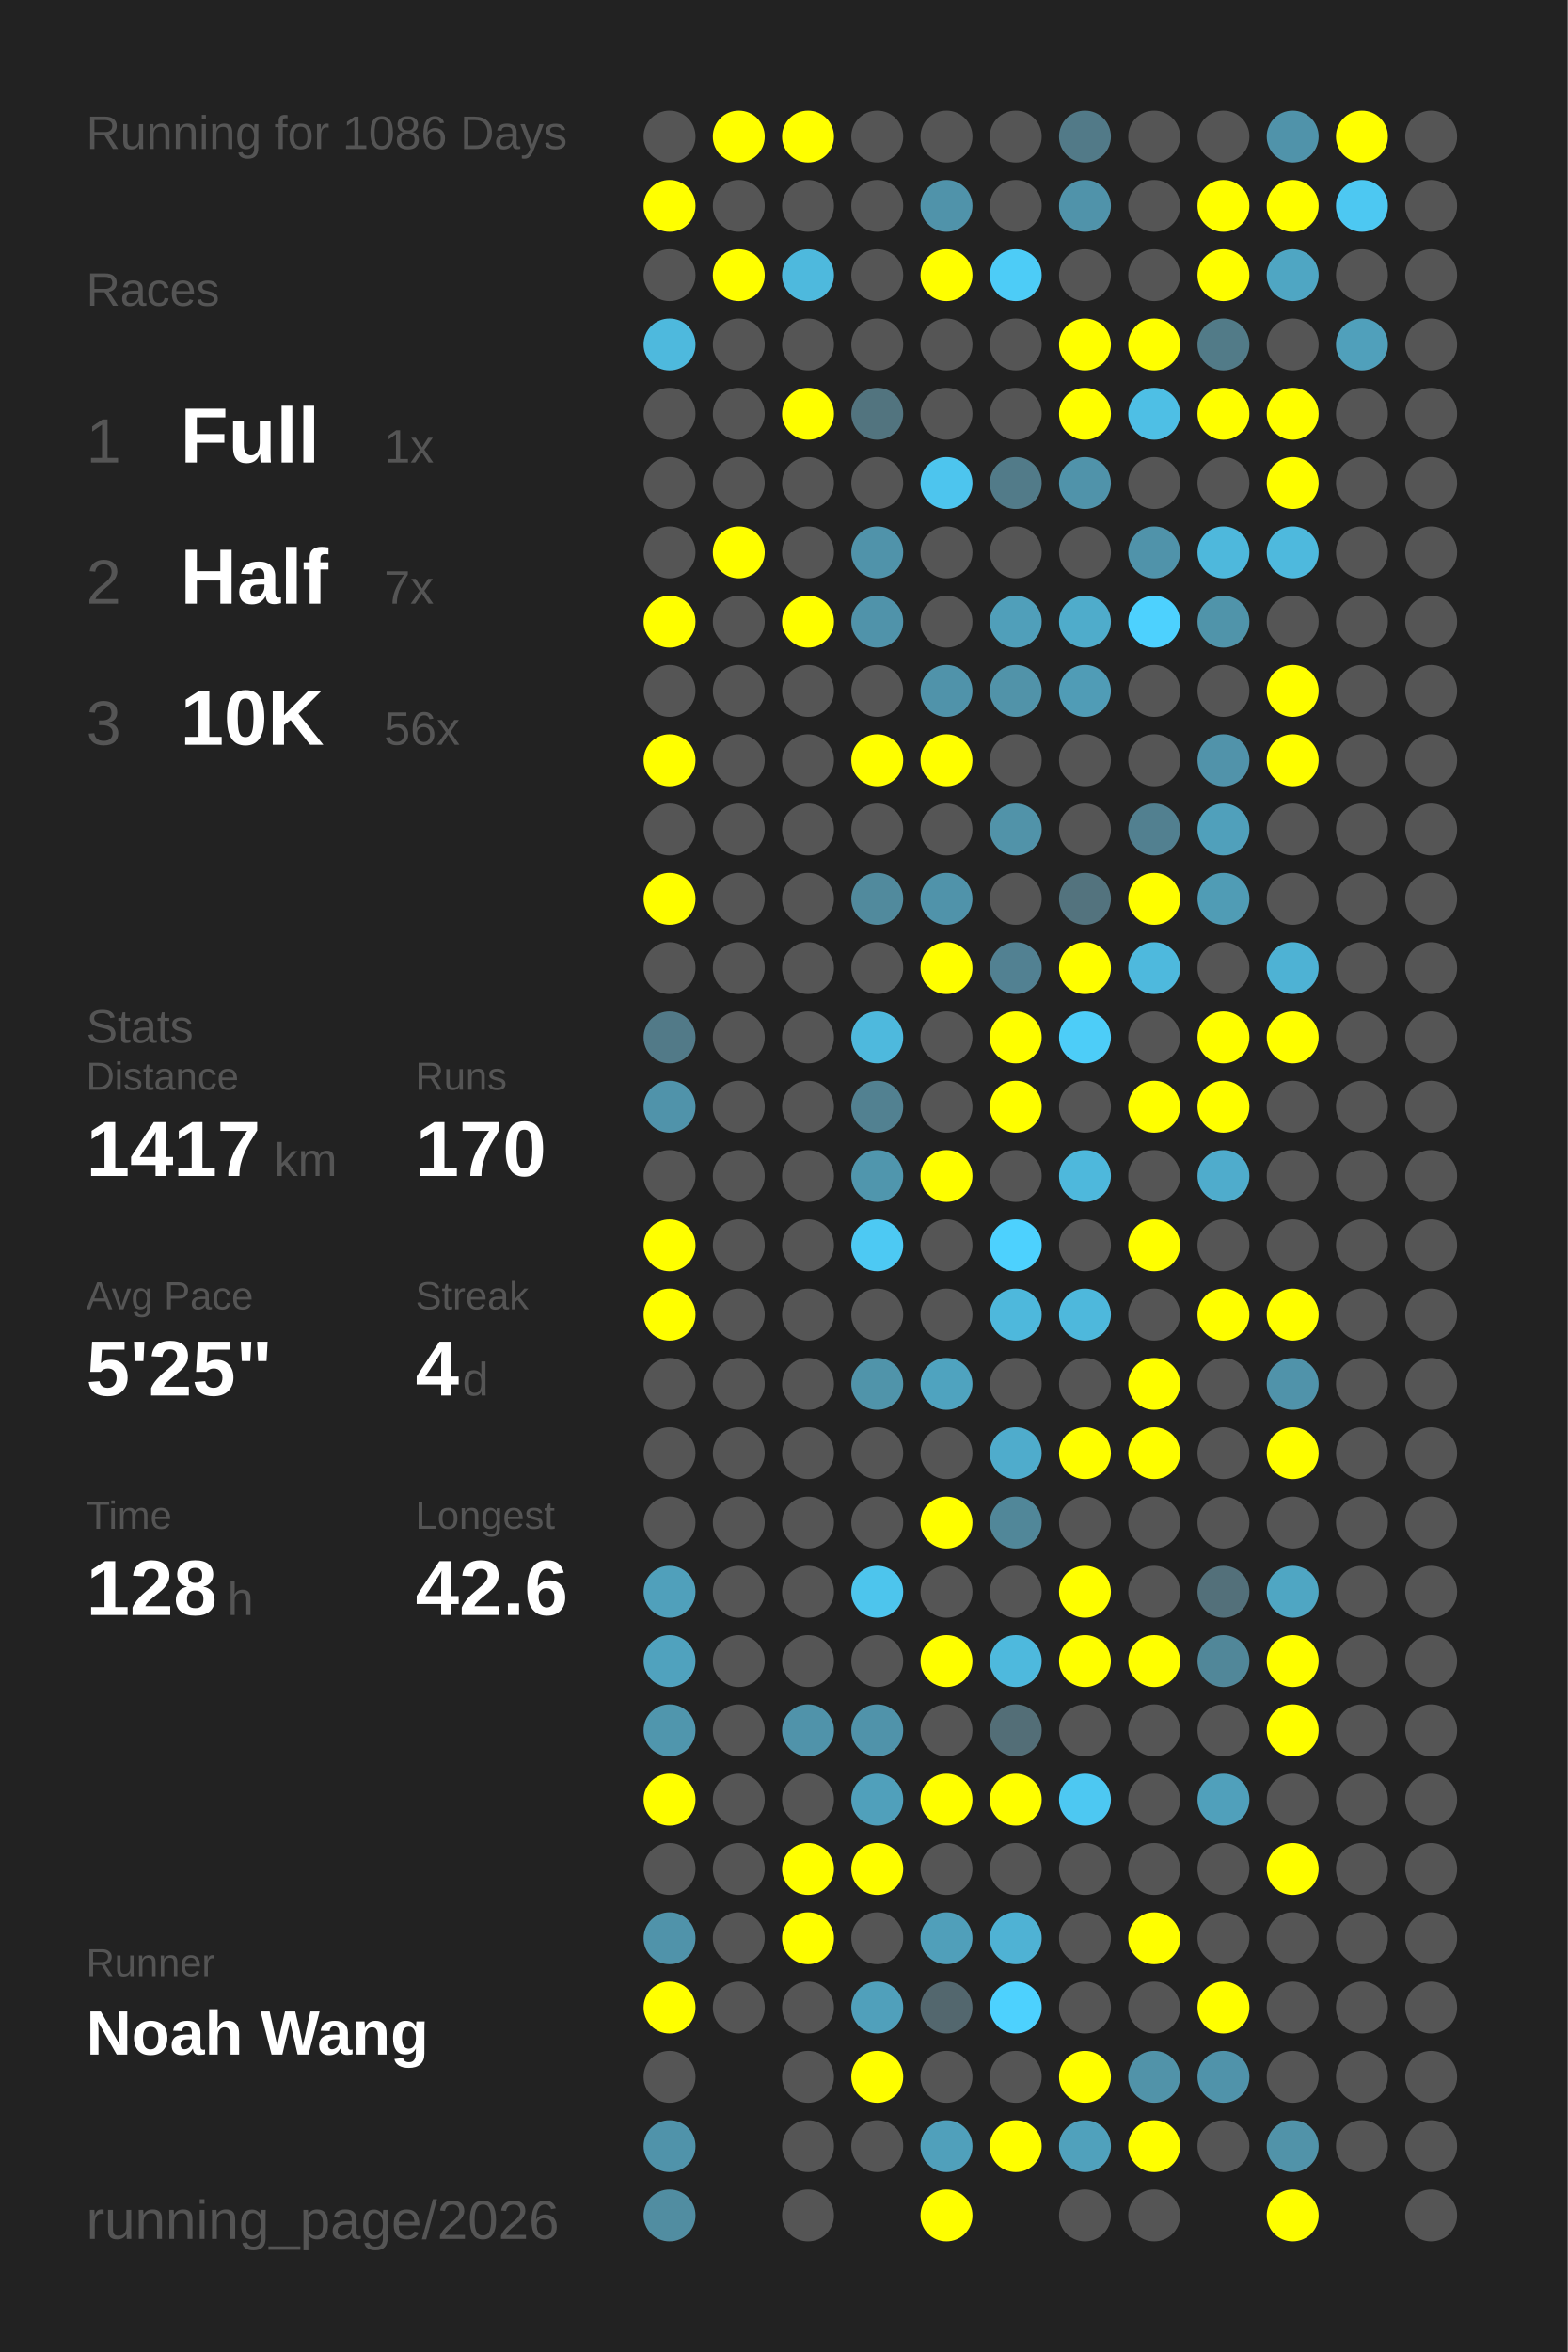
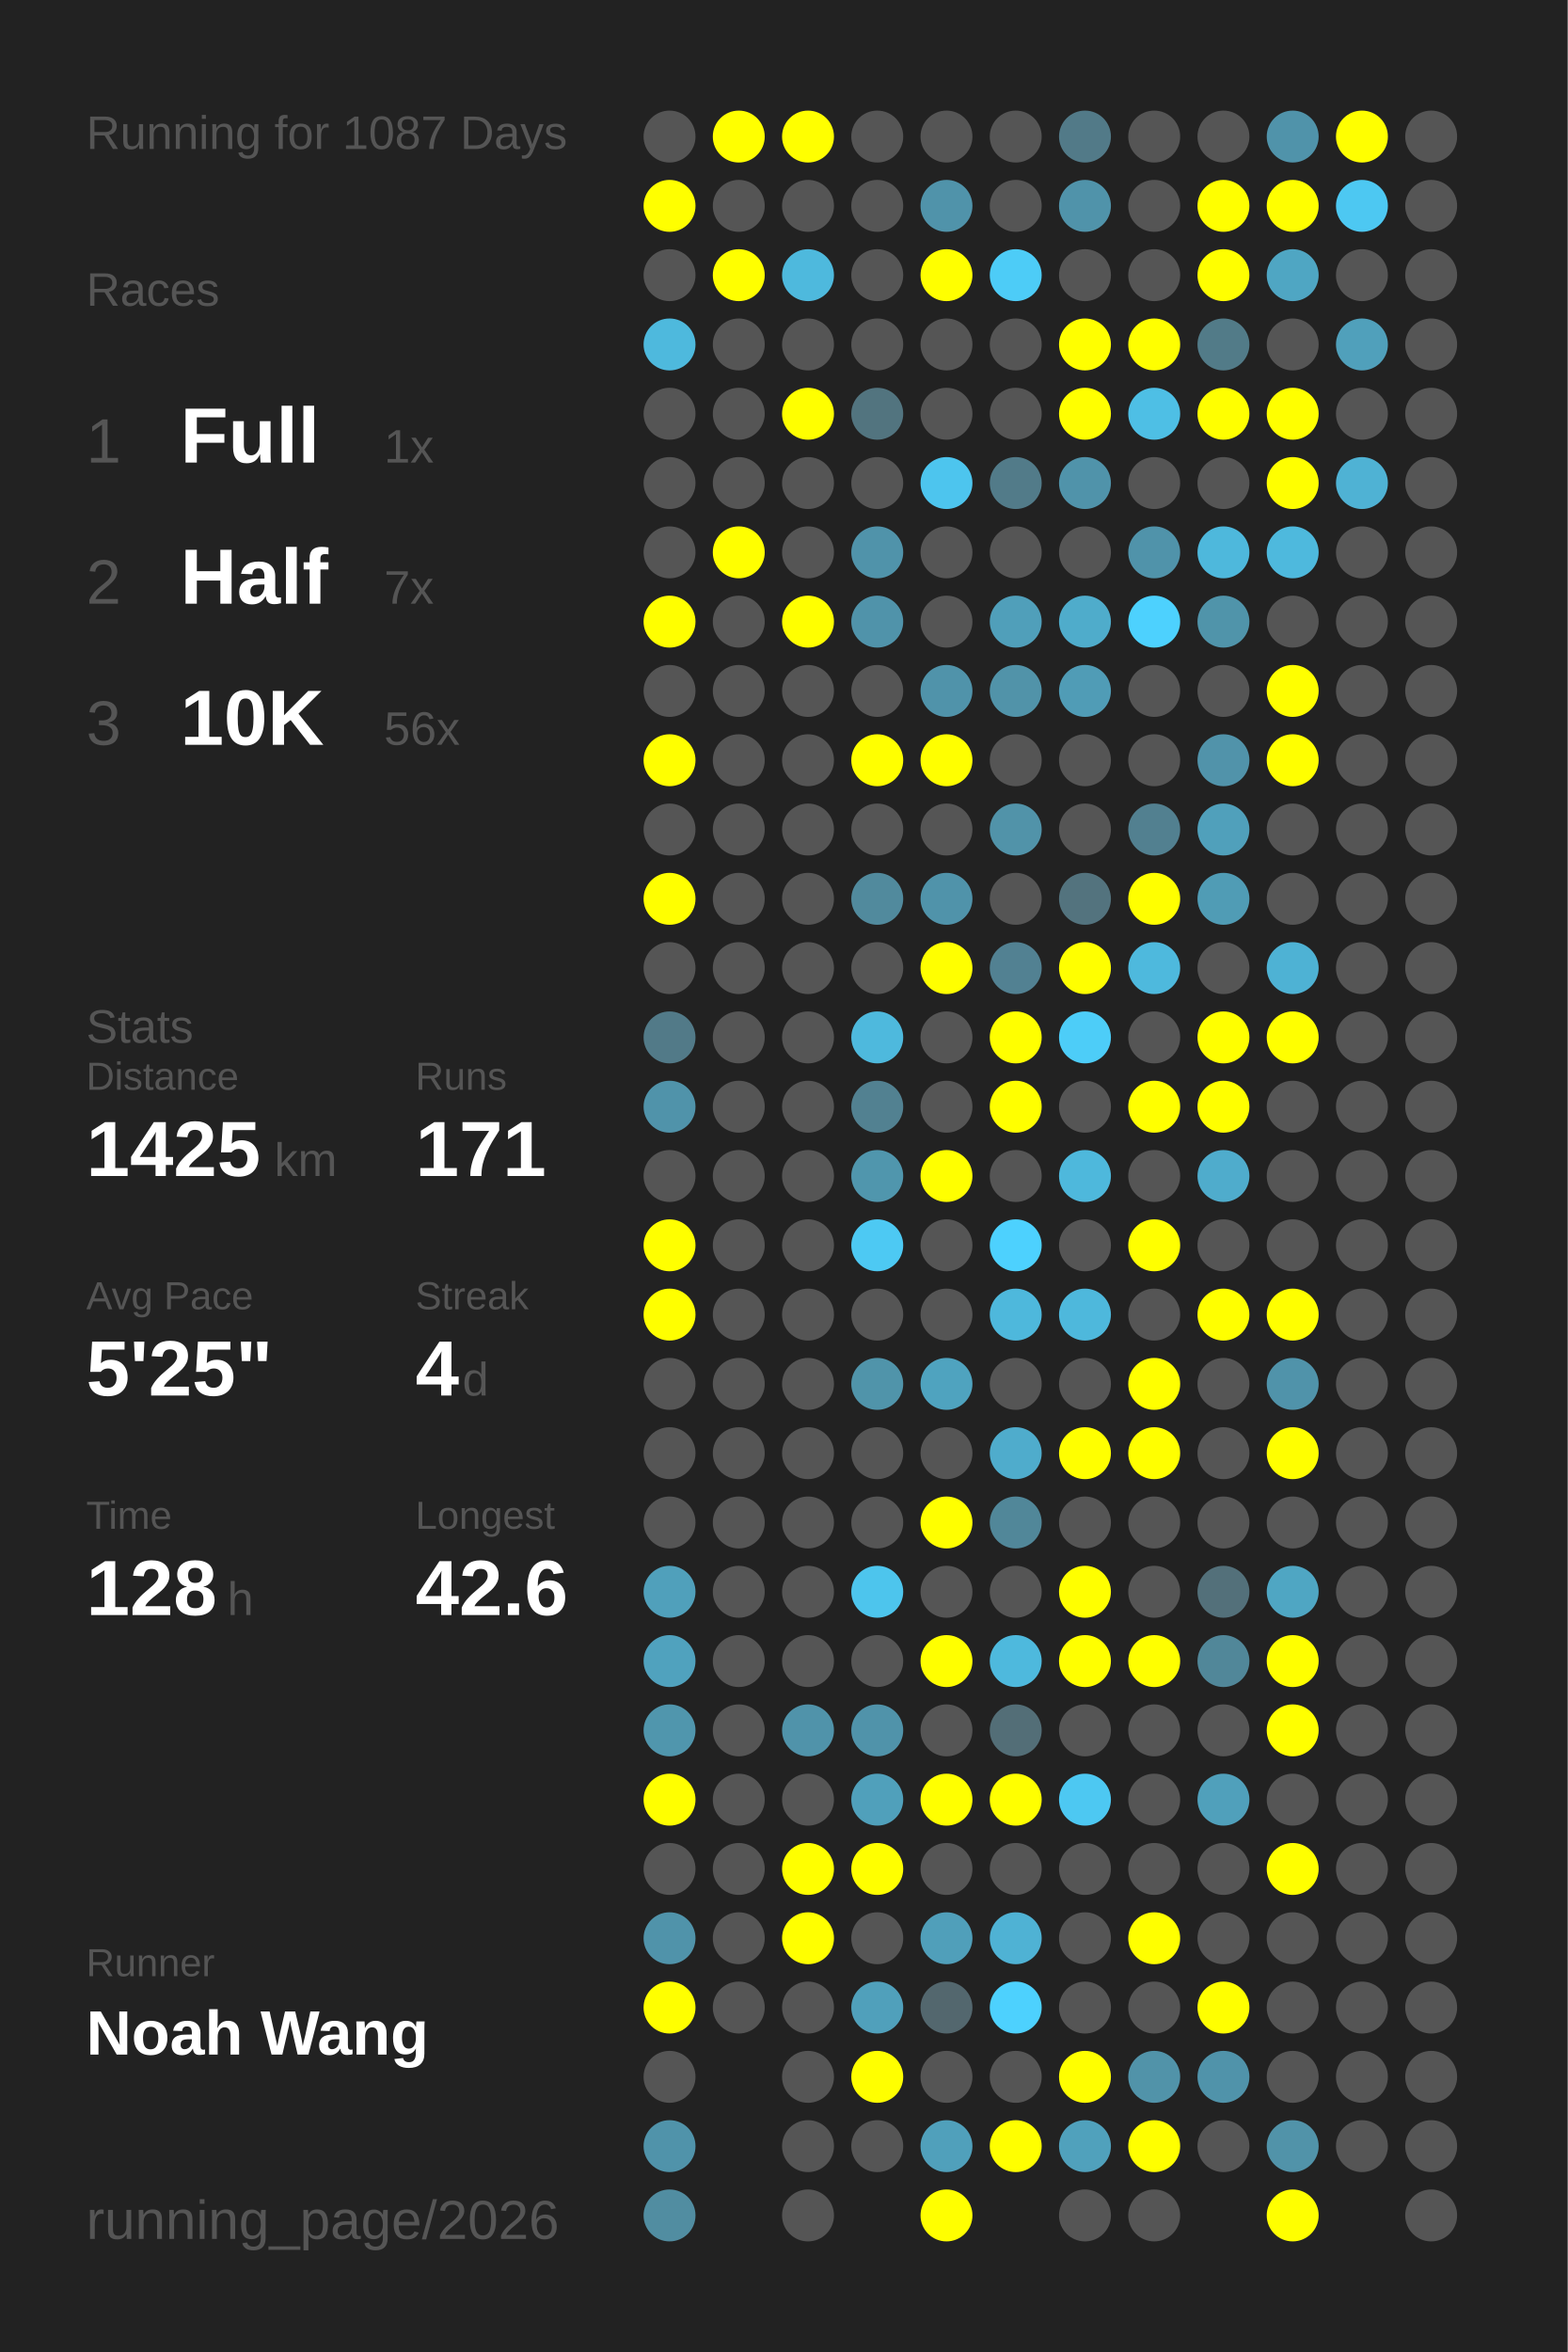
<svg xmlns="http://www.w3.org/2000/svg" baseProfile="full" height="300mm" version="1.1" viewBox="0,0,200,300" width="200mm">
  <defs />
  <rect fill="#222222" height="300" width="200" x="0" y="0" />
-   <text fill="#555555" style="font-size:6px; font-family:Arial;" x="11" y="19">Running for 1086 Days</text>
+   <text fill="#555555" style="font-size:6px; font-family:Arial;" x="11" y="19">Running for 1087 Days</text>
  <text fill="#555555" style="font-size:6px; font-family:Arial;" x="11" y="39">Races</text>
  <text fill="#555555" style="font-size:8px; font-family:Arial;" x="11" y="59">1</text>
  <text fill="#FFFFFF" style="font-size:10px; font-family:Arial; font-weight:bold;" x="23" y="59">Full</text>
  <text fill="#555555" style="font-size:6px; font-family:Arial;" x="49" y="59">1x</text>
  <text fill="#555555" style="font-size:8px; font-family:Arial;" x="11" y="77">2</text>
  <text fill="#FFFFFF" style="font-size:10px; font-family:Arial; font-weight:bold;" x="23" y="77">Half</text>
  <text fill="#555555" style="font-size:6px; font-family:Arial;" x="49" y="77">7x</text>
  <text fill="#555555" style="font-size:8px; font-family:Arial;" x="11" y="95">3</text>
  <text fill="#FFFFFF" style="font-size:10px; font-family:Arial; font-weight:bold;" x="23" y="95">10K</text>
  <text fill="#555555" style="font-size:6px; font-family:Arial;" x="49" y="95">56x</text>
  <text fill="#555555" style="font-size:6px; font-family:Arial;" x="11" y="133">Stats</text>
  <text fill="#555555" style="font-size:5px; font-family:Arial;" x="11" y="139">Distance</text>
-   <text fill="#FFFFFF" style="font-size:10px; font-family:Arial; font-weight:bold;" x="11" y="150">1417</text>
+   <text fill="#FFFFFF" style="font-size:10px; font-family:Arial; font-weight:bold;" x="11" y="150">1425</text>
  <text fill="#555555" style="font-size:6px; font-family:Arial;" x="35" y="150">km</text>
  <text fill="#555555" style="font-size:5px; font-family:Arial;" x="53" y="139">Runs</text>
-   <text fill="#FFFFFF" style="font-size:10px; font-family:Arial; font-weight:bold;" x="53" y="150">170</text>
+   <text fill="#FFFFFF" style="font-size:10px; font-family:Arial; font-weight:bold;" x="53" y="150">171</text>
  <text fill="#555555" style="font-size:5px; font-family:Arial;" x="11" y="167">Avg Pace</text>
  <text fill="#FFFFFF" style="font-size:10px; font-family:Arial; font-weight:bold;" x="11" y="178">5'25"</text>
  <text fill="#555555" style="font-size:5px; font-family:Arial;" x="53" y="167">Streak</text>
  <text fill="#FFFFFF" style="font-size:10px; font-family:Arial; font-weight:bold;" x="53" y="178">4</text>
  <text fill="#555555" style="font-size:6px; font-family:Arial;" x="59" y="178">d</text>
  <text fill="#555555" style="font-size:5px; font-family:Arial;" x="11" y="195">Time</text>
  <text fill="#FFFFFF" style="font-size:10px; font-family:Arial; font-weight:bold;" x="11" y="206">128</text>
  <text fill="#555555" style="font-size:6px; font-family:Arial;" x="29" y="206">h</text>
  <text fill="#555555" style="font-size:5px; font-family:Arial;" x="53" y="195">Longest</text>
  <text fill="#FFFFFF" style="font-size:10px; font-family:Arial; font-weight:bold;" x="53" y="206">42.6</text>
  <text fill="#555555" style="font-size:5px; font-family:Arial;" x="11" y="252.065">Runner</text>
  <text fill="#FFFFFF" style="font-size:8px; font-family:Arial; font-weight:bold;" x="11" y="262.065">Noah Wang</text>
  <text fill="#555555" style="font-size:7px; font-family:Arial;" x="11" y="285.581">running_page/2026</text>
  <circle cx="85.417" cy="17.419" fill="#555555" r="3.312" />
  <circle cx="85.417" cy="26.258" fill="#FFFF00" r="3.312" />
  <circle cx="85.417" cy="35.097" fill="#555555" r="3.312" />
  <circle cx="85.417" cy="43.935" fill="#4eb9dd" r="3.312" />
  <circle cx="85.417" cy="52.774" fill="#555555" r="3.312" />
  <circle cx="85.417" cy="61.613" fill="#555555" r="3.312" />
  <circle cx="85.417" cy="70.452" fill="#555555" r="3.312" />
  <circle cx="85.417" cy="79.29" fill="#FFFF00" r="3.312" />
  <circle cx="85.417" cy="88.129" fill="#555555" r="3.312" />
  <circle cx="85.417" cy="96.968" fill="#FFFF00" r="3.312" />
  <circle cx="85.417" cy="105.806" fill="#555555" r="3.312" />
  <circle cx="85.417" cy="114.645" fill="#FFFF00" r="3.312" />
  <circle cx="85.417" cy="123.484" fill="#555555" r="3.312" />
  <circle cx="85.417" cy="132.323" fill="#527a88" r="3.312" />
  <circle cx="85.417" cy="141.161" fill="#5093aa" r="3.312" />
  <circle cx="85.417" cy="150" fill="#555555" r="3.312" />
  <circle cx="85.417" cy="158.839" fill="#FFFF00" r="3.312" />
  <circle cx="85.417" cy="167.677" fill="#FFFF00" r="3.312" />
  <circle cx="85.417" cy="176.516" fill="#555555" r="3.312" />
  <circle cx="85.417" cy="185.355" fill="#555555" r="3.312" />
  <circle cx="85.417" cy="194.194" fill="#555555" r="3.312" />
  <circle cx="85.417" cy="203.032" fill="#50a0bb" r="3.312" />
  <circle cx="85.417" cy="211.871" fill="#50a2be" r="3.312" />
  <circle cx="85.417" cy="220.71" fill="#5096ad" r="3.312" />
  <circle cx="85.417" cy="229.548" fill="#FFFF00" r="3.312" />
  <circle cx="85.417" cy="238.387" fill="#555555" r="3.312" />
  <circle cx="85.417" cy="247.226" fill="#5093aa" r="3.312" />
  <circle cx="85.417" cy="256.065" fill="#FFFF00" r="3.312" />
  <circle cx="85.417" cy="264.903" fill="#555555" r="3.312" />
  <circle cx="85.417" cy="273.742" fill="#5093aa" r="3.312" />
  <circle cx="85.417" cy="282.581" fill="#518da1" r="3.312" />
  <circle cx="94.25" cy="17.419" fill="#FFFF00" r="3.312" />
  <circle cx="94.25" cy="26.258" fill="#555555" r="3.312" />
  <circle cx="94.25" cy="35.097" fill="#FFFF00" r="3.312" />
  <circle cx="94.25" cy="43.935" fill="#555555" r="3.312" />
  <circle cx="94.25" cy="52.774" fill="#555555" r="3.312" />
  <circle cx="94.25" cy="61.613" fill="#555555" r="3.312" />
  <circle cx="94.25" cy="70.452" fill="#FFFF00" r="3.312" />
  <circle cx="94.25" cy="79.29" fill="#555555" r="3.312" />
  <circle cx="94.25" cy="88.129" fill="#555555" r="3.312" />
  <circle cx="94.25" cy="96.968" fill="#555555" r="3.312" />
  <circle cx="94.25" cy="105.806" fill="#555555" r="3.312" />
  <circle cx="94.25" cy="114.645" fill="#555555" r="3.312" />
  <circle cx="94.25" cy="123.484" fill="#555555" r="3.312" />
  <circle cx="94.25" cy="132.323" fill="#555555" r="3.312" />
  <circle cx="94.25" cy="141.161" fill="#555555" r="3.312" />
  <circle cx="94.25" cy="150" fill="#555555" r="3.312" />
  <circle cx="94.25" cy="158.839" fill="#555555" r="3.312" />
  <circle cx="94.25" cy="167.677" fill="#555555" r="3.312" />
  <circle cx="94.25" cy="176.516" fill="#555555" r="3.312" />
  <circle cx="94.25" cy="185.355" fill="#555555" r="3.312" />
  <circle cx="94.25" cy="194.194" fill="#555555" r="3.312" />
  <circle cx="94.25" cy="203.032" fill="#555555" r="3.312" />
  <circle cx="94.25" cy="211.871" fill="#555555" r="3.312" />
  <circle cx="94.25" cy="220.71" fill="#555555" r="3.312" />
  <circle cx="94.25" cy="229.548" fill="#555555" r="3.312" />
  <circle cx="94.25" cy="238.387" fill="#555555" r="3.312" />
  <circle cx="94.25" cy="247.226" fill="#555555" r="3.312" />
  <circle cx="94.25" cy="256.065" fill="#555555" r="3.312" />
  <circle cx="103.083" cy="17.419" fill="#FFFF00" r="3.312" />
  <circle cx="103.083" cy="26.258" fill="#555555" r="3.312" />
  <circle cx="103.083" cy="35.097" fill="#4eb9dd" r="3.312" />
  <circle cx="103.083" cy="43.935" fill="#555555" r="3.312" />
  <circle cx="103.083" cy="52.774" fill="#FFFF00" r="3.312" />
  <circle cx="103.083" cy="61.613" fill="#555555" r="3.312" />
  <circle cx="103.083" cy="70.452" fill="#555555" r="3.312" />
  <circle cx="103.083" cy="79.29" fill="#FFFF00" r="3.312" />
  <circle cx="103.083" cy="88.129" fill="#555555" r="3.312" />
  <circle cx="103.083" cy="96.968" fill="#555555" r="3.312" />
  <circle cx="103.083" cy="105.806" fill="#555555" r="3.312" />
  <circle cx="103.083" cy="114.645" fill="#555555" r="3.312" />
  <circle cx="103.083" cy="123.484" fill="#555555" r="3.312" />
  <circle cx="103.083" cy="132.323" fill="#555555" r="3.312" />
  <circle cx="103.083" cy="141.161" fill="#555555" r="3.312" />
  <circle cx="103.083" cy="150" fill="#555555" r="3.312" />
  <circle cx="103.083" cy="158.839" fill="#555555" r="3.312" />
  <circle cx="103.083" cy="167.677" fill="#555555" r="3.312" />
  <circle cx="103.083" cy="176.516" fill="#555555" r="3.312" />
  <circle cx="103.083" cy="185.355" fill="#555555" r="3.312" />
  <circle cx="103.083" cy="194.194" fill="#555555" r="3.312" />
  <circle cx="103.083" cy="203.032" fill="#555555" r="3.312" />
  <circle cx="103.083" cy="211.871" fill="#555555" r="3.312" />
  <circle cx="103.083" cy="220.71" fill="#5093aa" r="3.312" />
  <circle cx="103.083" cy="229.548" fill="#555555" r="3.312" />
  <circle cx="103.083" cy="238.387" fill="#FFFF00" r="3.312" />
  <circle cx="103.083" cy="247.226" fill="#FFFF00" r="3.312" />
  <circle cx="103.083" cy="256.065" fill="#555555" r="3.312" />
  <circle cx="103.083" cy="264.903" fill="#555555" r="3.312" />
  <circle cx="103.083" cy="273.742" fill="#555555" r="3.312" />
  <circle cx="103.083" cy="282.581" fill="#555555" r="3.312" />
  <circle cx="111.917" cy="17.419" fill="#555555" r="3.312" />
  <circle cx="111.917" cy="26.258" fill="#555555" r="3.312" />
  <circle cx="111.917" cy="35.097" fill="#555555" r="3.312" />
  <circle cx="111.917" cy="43.935" fill="#555555" r="3.312" />
  <circle cx="111.917" cy="52.774" fill="#52747f" r="3.312" />
  <circle cx="111.917" cy="61.613" fill="#555555" r="3.312" />
  <circle cx="111.917" cy="70.452" fill="#5093aa" r="3.312" />
  <circle cx="111.917" cy="79.29" fill="#5093aa" r="3.312" />
  <circle cx="111.917" cy="88.129" fill="#555555" r="3.312" />
  <circle cx="111.917" cy="96.968" fill="#FFFF00" r="3.312" />
  <circle cx="111.917" cy="105.806" fill="#555555" r="3.312" />
  <circle cx="111.917" cy="114.645" fill="#518a9d" r="3.312" />
  <circle cx="111.917" cy="123.484" fill="#555555" r="3.312" />
  <circle cx="111.917" cy="132.323" fill="#4eb9dd" r="3.312" />
  <circle cx="111.917" cy="141.161" fill="#528191" r="3.312" />
  <circle cx="111.917" cy="150" fill="#5096ad" r="3.312" />
  <circle cx="111.917" cy="158.839" fill="#4dc9f3" r="3.312" />
  <circle cx="111.917" cy="167.677" fill="#555555" r="3.312" />
  <circle cx="111.917" cy="176.516" fill="#5094aa" r="3.312" />
  <circle cx="111.917" cy="185.355" fill="#555555" r="3.312" />
  <circle cx="111.917" cy="194.194" fill="#555555" r="3.312" />
  <circle cx="111.917" cy="203.032" fill="#4dc5ed" r="3.312" />
  <circle cx="111.917" cy="211.871" fill="#555555" r="3.312" />
  <circle cx="111.917" cy="220.71" fill="#5093aa" r="3.312" />
  <circle cx="111.917" cy="229.548" fill="#50a0bb" r="3.312" />
  <circle cx="111.917" cy="238.387" fill="#FFFF00" r="3.312" />
  <circle cx="111.917" cy="247.226" fill="#555555" r="3.312" />
  <circle cx="111.917" cy="256.065" fill="#50a0bb" r="3.312" />
  <circle cx="111.917" cy="264.903" fill="#FFFF00" r="3.312" />
  <circle cx="111.917" cy="273.742" fill="#555555" r="3.312" />
  <circle cx="120.75" cy="17.419" fill="#555555" r="3.312" />
  <circle cx="120.75" cy="26.258" fill="#5093aa" r="3.312" />
  <circle cx="120.75" cy="35.097" fill="#FFFF00" r="3.312" />
  <circle cx="120.75" cy="43.935" fill="#555555" r="3.312" />
  <circle cx="120.75" cy="52.774" fill="#555555" r="3.312" />
  <circle cx="120.75" cy="61.613" fill="#4dc5ee" r="3.312" />
  <circle cx="120.75" cy="70.452" fill="#555555" r="3.312" />
  <circle cx="120.75" cy="79.29" fill="#555555" r="3.312" />
  <circle cx="120.75" cy="88.129" fill="#5093aa" r="3.312" />
  <circle cx="120.75" cy="96.968" fill="#FFFF00" r="3.312" />
  <circle cx="120.75" cy="105.806" fill="#555555" r="3.312" />
  <circle cx="120.75" cy="114.645" fill="#5093aa" r="3.312" />
  <circle cx="120.75" cy="123.484" fill="#FFFF00" r="3.312" />
  <circle cx="120.75" cy="132.323" fill="#555555" r="3.312" />
  <circle cx="120.75" cy="141.161" fill="#555555" r="3.312" />
  <circle cx="120.75" cy="150" fill="#FFFF00" r="3.312" />
  <circle cx="120.75" cy="158.839" fill="#555555" r="3.312" />
  <circle cx="120.75" cy="167.677" fill="#555555" r="3.312" />
  <circle cx="120.75" cy="176.516" fill="#4fa3bf" r="3.312" />
  <circle cx="120.75" cy="185.355" fill="#555555" r="3.312" />
  <circle cx="120.75" cy="194.194" fill="#FFFF00" r="3.312" />
  <circle cx="120.75" cy="203.032" fill="#555555" r="3.312" />
  <circle cx="120.75" cy="211.871" fill="#FFFF00" r="3.312" />
  <circle cx="120.75" cy="220.71" fill="#555555" r="3.312" />
  <circle cx="120.75" cy="229.548" fill="#FFFF00" r="3.312" />
  <circle cx="120.75" cy="238.387" fill="#555555" r="3.312" />
  <circle cx="120.75" cy="247.226" fill="#509fba" r="3.312" />
  <circle cx="120.75" cy="256.065" fill="#53676e" r="3.312" />
  <circle cx="120.75" cy="264.903" fill="#555555" r="3.312" />
  <circle cx="120.75" cy="273.742" fill="#50a0bb" r="3.312" />
  <circle cx="120.75" cy="282.581" fill="#FFFF00" r="3.312" />
  <circle cx="129.583" cy="17.419" fill="#555555" r="3.312" />
  <circle cx="129.583" cy="26.258" fill="#555555" r="3.312" />
  <circle cx="129.583" cy="35.097" fill="#4dccf7" r="3.312" />
  <circle cx="129.583" cy="43.935" fill="#555555" r="3.312" />
  <circle cx="129.583" cy="52.774" fill="#555555" r="3.312" />
  <circle cx="129.583" cy="61.613" fill="#527b89" r="3.312" />
  <circle cx="129.583" cy="70.452" fill="#555555" r="3.312" />
  <circle cx="129.583" cy="79.29" fill="#509fba" r="3.312" />
  <circle cx="129.583" cy="88.129" fill="#5193a9" r="3.312" />
  <circle cx="129.583" cy="96.968" fill="#555555" r="3.312" />
  <circle cx="129.583" cy="105.806" fill="#5193a9" r="3.312" />
  <circle cx="129.583" cy="114.645" fill="#555555" r="3.312" />
  <circle cx="129.583" cy="123.484" fill="#528192" r="3.312" />
  <circle cx="129.583" cy="132.323" fill="#FFFF00" r="3.312" />
  <circle cx="129.583" cy="141.161" fill="#FFFF00" r="3.312" />
  <circle cx="129.583" cy="150" fill="#555555" r="3.312" />
  <circle cx="129.583" cy="158.839" fill="#4dd1fe" r="3.312" />
  <circle cx="129.583" cy="167.677" fill="#4eb8dc" r="3.312" />
  <circle cx="129.583" cy="176.516" fill="#555555" r="3.312" />
  <circle cx="129.583" cy="185.355" fill="#4faccc" r="3.312" />
  <circle cx="129.583" cy="194.194" fill="#518799" r="3.312" />
  <circle cx="129.583" cy="203.032" fill="#555555" r="3.312" />
  <circle cx="129.583" cy="211.871" fill="#4eb9dd" r="3.312" />
  <circle cx="129.583" cy="220.71" fill="#536e77" r="3.312" />
  <circle cx="129.583" cy="229.548" fill="#FFFF00" r="3.312" />
  <circle cx="129.583" cy="238.387" fill="#555555" r="3.312" />
  <circle cx="129.583" cy="247.226" fill="#4fb2d4" r="3.312" />
  <circle cx="129.583" cy="256.065" fill="#4dd1fe" r="3.312" />
  <circle cx="129.583" cy="264.903" fill="#555555" r="3.312" />
  <circle cx="129.583" cy="273.742" fill="#FFFF00" r="3.312" />
  <circle cx="138.417" cy="17.419" fill="#527a88" r="3.312" />
  <circle cx="138.417" cy="26.258" fill="#5093aa" r="3.312" />
  <circle cx="138.417" cy="35.097" fill="#555555" r="3.312" />
  <circle cx="138.417" cy="43.935" fill="#FFFF00" r="3.312" />
  <circle cx="138.417" cy="52.774" fill="#FFFF00" r="3.312" />
  <circle cx="138.417" cy="61.613" fill="#5093aa" r="3.312" />
  <circle cx="138.417" cy="70.452" fill="#555555" r="3.312" />
  <circle cx="138.417" cy="79.29" fill="#4faccb" r="3.312" />
  <circle cx="138.417" cy="88.129" fill="#509cb6" r="3.312" />
  <circle cx="138.417" cy="96.968" fill="#555555" r="3.312" />
  <circle cx="138.417" cy="105.806" fill="#555555" r="3.312" />
  <circle cx="138.417" cy="114.645" fill="#53737e" r="3.312" />
  <circle cx="138.417" cy="123.484" fill="#FFFF00" r="3.312" />
  <circle cx="138.417" cy="132.323" fill="#4dcdf8" r="3.312" />
  <circle cx="138.417" cy="141.161" fill="#555555" r="3.312" />
  <circle cx="138.417" cy="150" fill="#4eb8dc" r="3.312" />
  <circle cx="138.417" cy="158.839" fill="#555555" r="3.312" />
  <circle cx="138.417" cy="167.677" fill="#4eb8dc" r="3.312" />
  <circle cx="138.417" cy="176.516" fill="#555555" r="3.312" />
  <circle cx="138.417" cy="185.355" fill="#FFFF00" r="3.312" />
  <circle cx="138.417" cy="194.194" fill="#555555" r="3.312" />
  <circle cx="138.417" cy="203.032" fill="#FFFF00" r="3.312" />
  <circle cx="138.417" cy="211.871" fill="#FFFF00" r="3.312" />
  <circle cx="138.417" cy="220.71" fill="#555555" r="3.312" />
  <circle cx="138.417" cy="229.548" fill="#4dc8f2" r="3.312" />
  <circle cx="138.417" cy="238.387" fill="#555555" r="3.312" />
  <circle cx="138.417" cy="247.226" fill="#555555" r="3.312" />
  <circle cx="138.417" cy="256.065" fill="#555555" r="3.312" />
  <circle cx="138.417" cy="264.903" fill="#FFFF00" r="3.312" />
  <circle cx="138.417" cy="273.742" fill="#50a1bc" r="3.312" />
  <circle cx="138.417" cy="282.581" fill="#555555" r="3.312" />
  <circle cx="147.25" cy="17.419" fill="#555555" r="3.312" />
  <circle cx="147.25" cy="26.258" fill="#555555" r="3.312" />
  <circle cx="147.25" cy="35.097" fill="#555555" r="3.312" />
  <circle cx="147.25" cy="43.935" fill="#FFFF00" r="3.312" />
  <circle cx="147.25" cy="52.774" fill="#4ebfe5" r="3.312" />
  <circle cx="147.25" cy="61.613" fill="#555555" r="3.312" />
  <circle cx="147.25" cy="70.452" fill="#5093aa" r="3.312" />
  <circle cx="147.25" cy="79.29" fill="#4dd1fe" r="3.312" />
  <circle cx="147.25" cy="88.129" fill="#555555" r="3.312" />
  <circle cx="147.25" cy="96.968" fill="#555555" r="3.312" />
  <circle cx="147.25" cy="105.806" fill="#528090" r="3.312" />
  <circle cx="147.25" cy="114.645" fill="#FFFF00" r="3.312" />
  <circle cx="147.25" cy="123.484" fill="#4eb9dd" r="3.312" />
  <circle cx="147.25" cy="132.323" fill="#555555" r="3.312" />
  <circle cx="147.25" cy="141.161" fill="#FFFF00" r="3.312" />
  <circle cx="147.25" cy="150" fill="#555555" r="3.312" />
  <circle cx="147.25" cy="158.839" fill="#FFFF00" r="3.312" />
  <circle cx="147.25" cy="167.677" fill="#555555" r="3.312" />
  <circle cx="147.25" cy="176.516" fill="#FFFF00" r="3.312" />
  <circle cx="147.25" cy="185.355" fill="#FFFF00" r="3.312" />
  <circle cx="147.25" cy="194.194" fill="#555555" r="3.312" />
  <circle cx="147.25" cy="203.032" fill="#555555" r="3.312" />
  <circle cx="147.25" cy="211.871" fill="#FFFF00" r="3.312" />
  <circle cx="147.25" cy="220.71" fill="#555555" r="3.312" />
  <circle cx="147.25" cy="229.548" fill="#555555" r="3.312" />
  <circle cx="147.25" cy="238.387" fill="#555555" r="3.312" />
  <circle cx="147.25" cy="247.226" fill="#FFFF00" r="3.312" />
  <circle cx="147.25" cy="256.065" fill="#555555" r="3.312" />
  <circle cx="147.25" cy="264.903" fill="#5193a9" r="3.312" />
  <circle cx="147.25" cy="273.742" fill="#FFFF00" r="3.312" />
  <circle cx="147.25" cy="282.581" fill="#555555" r="3.312" />
  <circle cx="156.083" cy="17.419" fill="#555555" r="3.312" />
  <circle cx="156.083" cy="26.258" fill="#FFFF00" r="3.312" />
  <circle cx="156.083" cy="35.097" fill="#FFFF00" r="3.312" />
  <circle cx="156.083" cy="43.935" fill="#527b88" r="3.312" />
  <circle cx="156.083" cy="52.774" fill="#FFFF00" r="3.312" />
  <circle cx="156.083" cy="61.613" fill="#555555" r="3.312" />
  <circle cx="156.083" cy="70.452" fill="#4eb8dc" r="3.312" />
  <circle cx="156.083" cy="79.29" fill="#5094aa" r="3.312" />
  <circle cx="156.083" cy="88.129" fill="#555555" r="3.312" />
  <circle cx="156.083" cy="96.968" fill="#5193aa" r="3.312" />
  <circle cx="156.083" cy="105.806" fill="#50a0bb" r="3.312" />
  <circle cx="156.083" cy="114.645" fill="#509cb5" r="3.312" />
  <circle cx="156.083" cy="123.484" fill="#555555" r="3.312" />
  <circle cx="156.083" cy="132.323" fill="#FFFF00" r="3.312" />
  <circle cx="156.083" cy="141.161" fill="#FFFF00" r="3.312" />
  <circle cx="156.083" cy="150" fill="#4faccc" r="3.312" />
  <circle cx="156.083" cy="158.839" fill="#555555" r="3.312" />
  <circle cx="156.083" cy="167.677" fill="#FFFF00" r="3.312" />
  <circle cx="156.083" cy="176.516" fill="#555555" r="3.312" />
  <circle cx="156.083" cy="185.355" fill="#555555" r="3.312" />
  <circle cx="156.083" cy="194.194" fill="#555555" r="3.312" />
  <circle cx="156.083" cy="203.032" fill="#53707a" r="3.312" />
  <circle cx="156.083" cy="211.871" fill="#518799" r="3.312" />
  <circle cx="156.083" cy="220.71" fill="#555555" r="3.312" />
  <circle cx="156.083" cy="229.548" fill="#50a0bb" r="3.312" />
  <circle cx="156.083" cy="238.387" fill="#555555" r="3.312" />
  <circle cx="156.083" cy="247.226" fill="#555555" r="3.312" />
  <circle cx="156.083" cy="256.065" fill="#FFFF00" r="3.312" />
  <circle cx="156.083" cy="264.903" fill="#5093aa" r="3.312" />
  <circle cx="156.083" cy="273.742" fill="#555555" r="3.312" />
  <circle cx="164.917" cy="17.419" fill="#5093aa" r="3.312" />
  <circle cx="164.917" cy="26.258" fill="#FFFF00" r="3.312" />
  <circle cx="164.917" cy="35.097" fill="#4fa6c3" r="3.312" />
  <circle cx="164.917" cy="43.935" fill="#555555" r="3.312" />
  <circle cx="164.917" cy="52.774" fill="#FFFF00" r="3.312" />
  <circle cx="164.917" cy="61.613" fill="#FFFF00" r="3.312" />
  <circle cx="164.917" cy="70.452" fill="#4eb9dd" r="3.312" />
  <circle cx="164.917" cy="79.29" fill="#555555" r="3.312" />
  <circle cx="164.917" cy="88.129" fill="#FFFF00" r="3.312" />
  <circle cx="164.917" cy="96.968" fill="#FFFF00" r="3.312" />
  <circle cx="164.917" cy="105.806" fill="#555555" r="3.312" />
  <circle cx="164.917" cy="114.645" fill="#555555" r="3.312" />
  <circle cx="164.917" cy="123.484" fill="#4eb2d4" r="3.312" />
  <circle cx="164.917" cy="132.323" fill="#FFFF00" r="3.312" />
  <circle cx="164.917" cy="141.161" fill="#555555" r="3.312" />
  <circle cx="164.917" cy="150" fill="#555555" r="3.312" />
  <circle cx="164.917" cy="158.839" fill="#555555" r="3.312" />
  <circle cx="164.917" cy="167.677" fill="#FFFF00" r="3.312" />
  <circle cx="164.917" cy="176.516" fill="#5093aa" r="3.312" />
  <circle cx="164.917" cy="185.355" fill="#FFFF00" r="3.312" />
  <circle cx="164.917" cy="194.194" fill="#555555" r="3.312" />
  <circle cx="164.917" cy="203.032" fill="#4fa6c3" r="3.312" />
  <circle cx="164.917" cy="211.871" fill="#FFFF00" r="3.312" />
  <circle cx="164.917" cy="220.71" fill="#FFFF00" r="3.312" />
  <circle cx="164.917" cy="229.548" fill="#555555" r="3.312" />
  <circle cx="164.917" cy="238.387" fill="#FFFF00" r="3.312" />
  <circle cx="164.917" cy="247.226" fill="#555555" r="3.312" />
  <circle cx="164.917" cy="256.065" fill="#555555" r="3.312" />
  <circle cx="164.917" cy="264.903" fill="#555555" r="3.312" />
  <circle cx="164.917" cy="273.742" fill="#5193a9" r="3.312" />
  <circle cx="164.917" cy="282.581" fill="#FFFF00" r="3.312" />
  <circle cx="173.75" cy="17.419" fill="#FFFF00" r="3.312" />
  <circle cx="173.75" cy="26.258" fill="#4dc8f2" r="3.312" />
  <circle cx="173.75" cy="35.097" fill="#555555" r="3.312" />
  <circle cx="173.75" cy="43.935" fill="#50a0bb" r="3.312" />
  <circle cx="173.75" cy="52.774" fill="#555555" r="3.312" />
-   <circle cx="173.75" cy="61.613" fill="#555555" r="3.312" />
+   <circle cx="173.75" cy="61.613" fill="#4fb2d4" r="3.312" />
  <circle cx="173.75" cy="70.452" fill="#555555" r="3.312" />
  <circle cx="173.75" cy="79.29" fill="#555555" r="3.312" />
  <circle cx="173.75" cy="88.129" fill="#555555" r="3.312" />
  <circle cx="173.75" cy="96.968" fill="#555555" r="3.312" />
  <circle cx="173.75" cy="105.806" fill="#555555" r="3.312" />
  <circle cx="173.75" cy="114.645" fill="#555555" r="3.312" />
  <circle cx="173.75" cy="123.484" fill="#555555" r="3.312" />
  <circle cx="173.75" cy="132.323" fill="#555555" r="3.312" />
  <circle cx="173.75" cy="141.161" fill="#555555" r="3.312" />
  <circle cx="173.75" cy="150" fill="#555555" r="3.312" />
  <circle cx="173.75" cy="158.839" fill="#555555" r="3.312" />
  <circle cx="173.75" cy="167.677" fill="#555555" r="3.312" />
  <circle cx="173.75" cy="176.516" fill="#555555" r="3.312" />
  <circle cx="173.75" cy="185.355" fill="#555555" r="3.312" />
  <circle cx="173.75" cy="194.194" fill="#555555" r="3.312" />
  <circle cx="173.75" cy="203.032" fill="#555555" r="3.312" />
  <circle cx="173.75" cy="211.871" fill="#555555" r="3.312" />
  <circle cx="173.75" cy="220.71" fill="#555555" r="3.312" />
  <circle cx="173.75" cy="229.548" fill="#555555" r="3.312" />
  <circle cx="173.75" cy="238.387" fill="#555555" r="3.312" />
  <circle cx="173.75" cy="247.226" fill="#555555" r="3.312" />
  <circle cx="173.75" cy="256.065" fill="#555555" r="3.312" />
  <circle cx="173.75" cy="264.903" fill="#555555" r="3.312" />
  <circle cx="173.75" cy="273.742" fill="#555555" r="3.312" />
  <circle cx="182.583" cy="17.419" fill="#555555" r="3.312" />
  <circle cx="182.583" cy="26.258" fill="#555555" r="3.312" />
  <circle cx="182.583" cy="35.097" fill="#555555" r="3.312" />
  <circle cx="182.583" cy="43.935" fill="#555555" r="3.312" />
  <circle cx="182.583" cy="52.774" fill="#555555" r="3.312" />
  <circle cx="182.583" cy="61.613" fill="#555555" r="3.312" />
  <circle cx="182.583" cy="70.452" fill="#555555" r="3.312" />
  <circle cx="182.583" cy="79.29" fill="#555555" r="3.312" />
  <circle cx="182.583" cy="88.129" fill="#555555" r="3.312" />
  <circle cx="182.583" cy="96.968" fill="#555555" r="3.312" />
  <circle cx="182.583" cy="105.806" fill="#555555" r="3.312" />
  <circle cx="182.583" cy="114.645" fill="#555555" r="3.312" />
  <circle cx="182.583" cy="123.484" fill="#555555" r="3.312" />
  <circle cx="182.583" cy="132.323" fill="#555555" r="3.312" />
  <circle cx="182.583" cy="141.161" fill="#555555" r="3.312" />
  <circle cx="182.583" cy="150" fill="#555555" r="3.312" />
  <circle cx="182.583" cy="158.839" fill="#555555" r="3.312" />
  <circle cx="182.583" cy="167.677" fill="#555555" r="3.312" />
  <circle cx="182.583" cy="176.516" fill="#555555" r="3.312" />
  <circle cx="182.583" cy="185.355" fill="#555555" r="3.312" />
  <circle cx="182.583" cy="194.194" fill="#555555" r="3.312" />
  <circle cx="182.583" cy="203.032" fill="#555555" r="3.312" />
  <circle cx="182.583" cy="211.871" fill="#555555" r="3.312" />
  <circle cx="182.583" cy="220.71" fill="#555555" r="3.312" />
  <circle cx="182.583" cy="229.548" fill="#555555" r="3.312" />
  <circle cx="182.583" cy="238.387" fill="#555555" r="3.312" />
  <circle cx="182.583" cy="247.226" fill="#555555" r="3.312" />
  <circle cx="182.583" cy="256.065" fill="#555555" r="3.312" />
  <circle cx="182.583" cy="264.903" fill="#555555" r="3.312" />
  <circle cx="182.583" cy="273.742" fill="#555555" r="3.312" />
  <circle cx="182.583" cy="282.581" fill="#555555" r="3.312" />
</svg>
